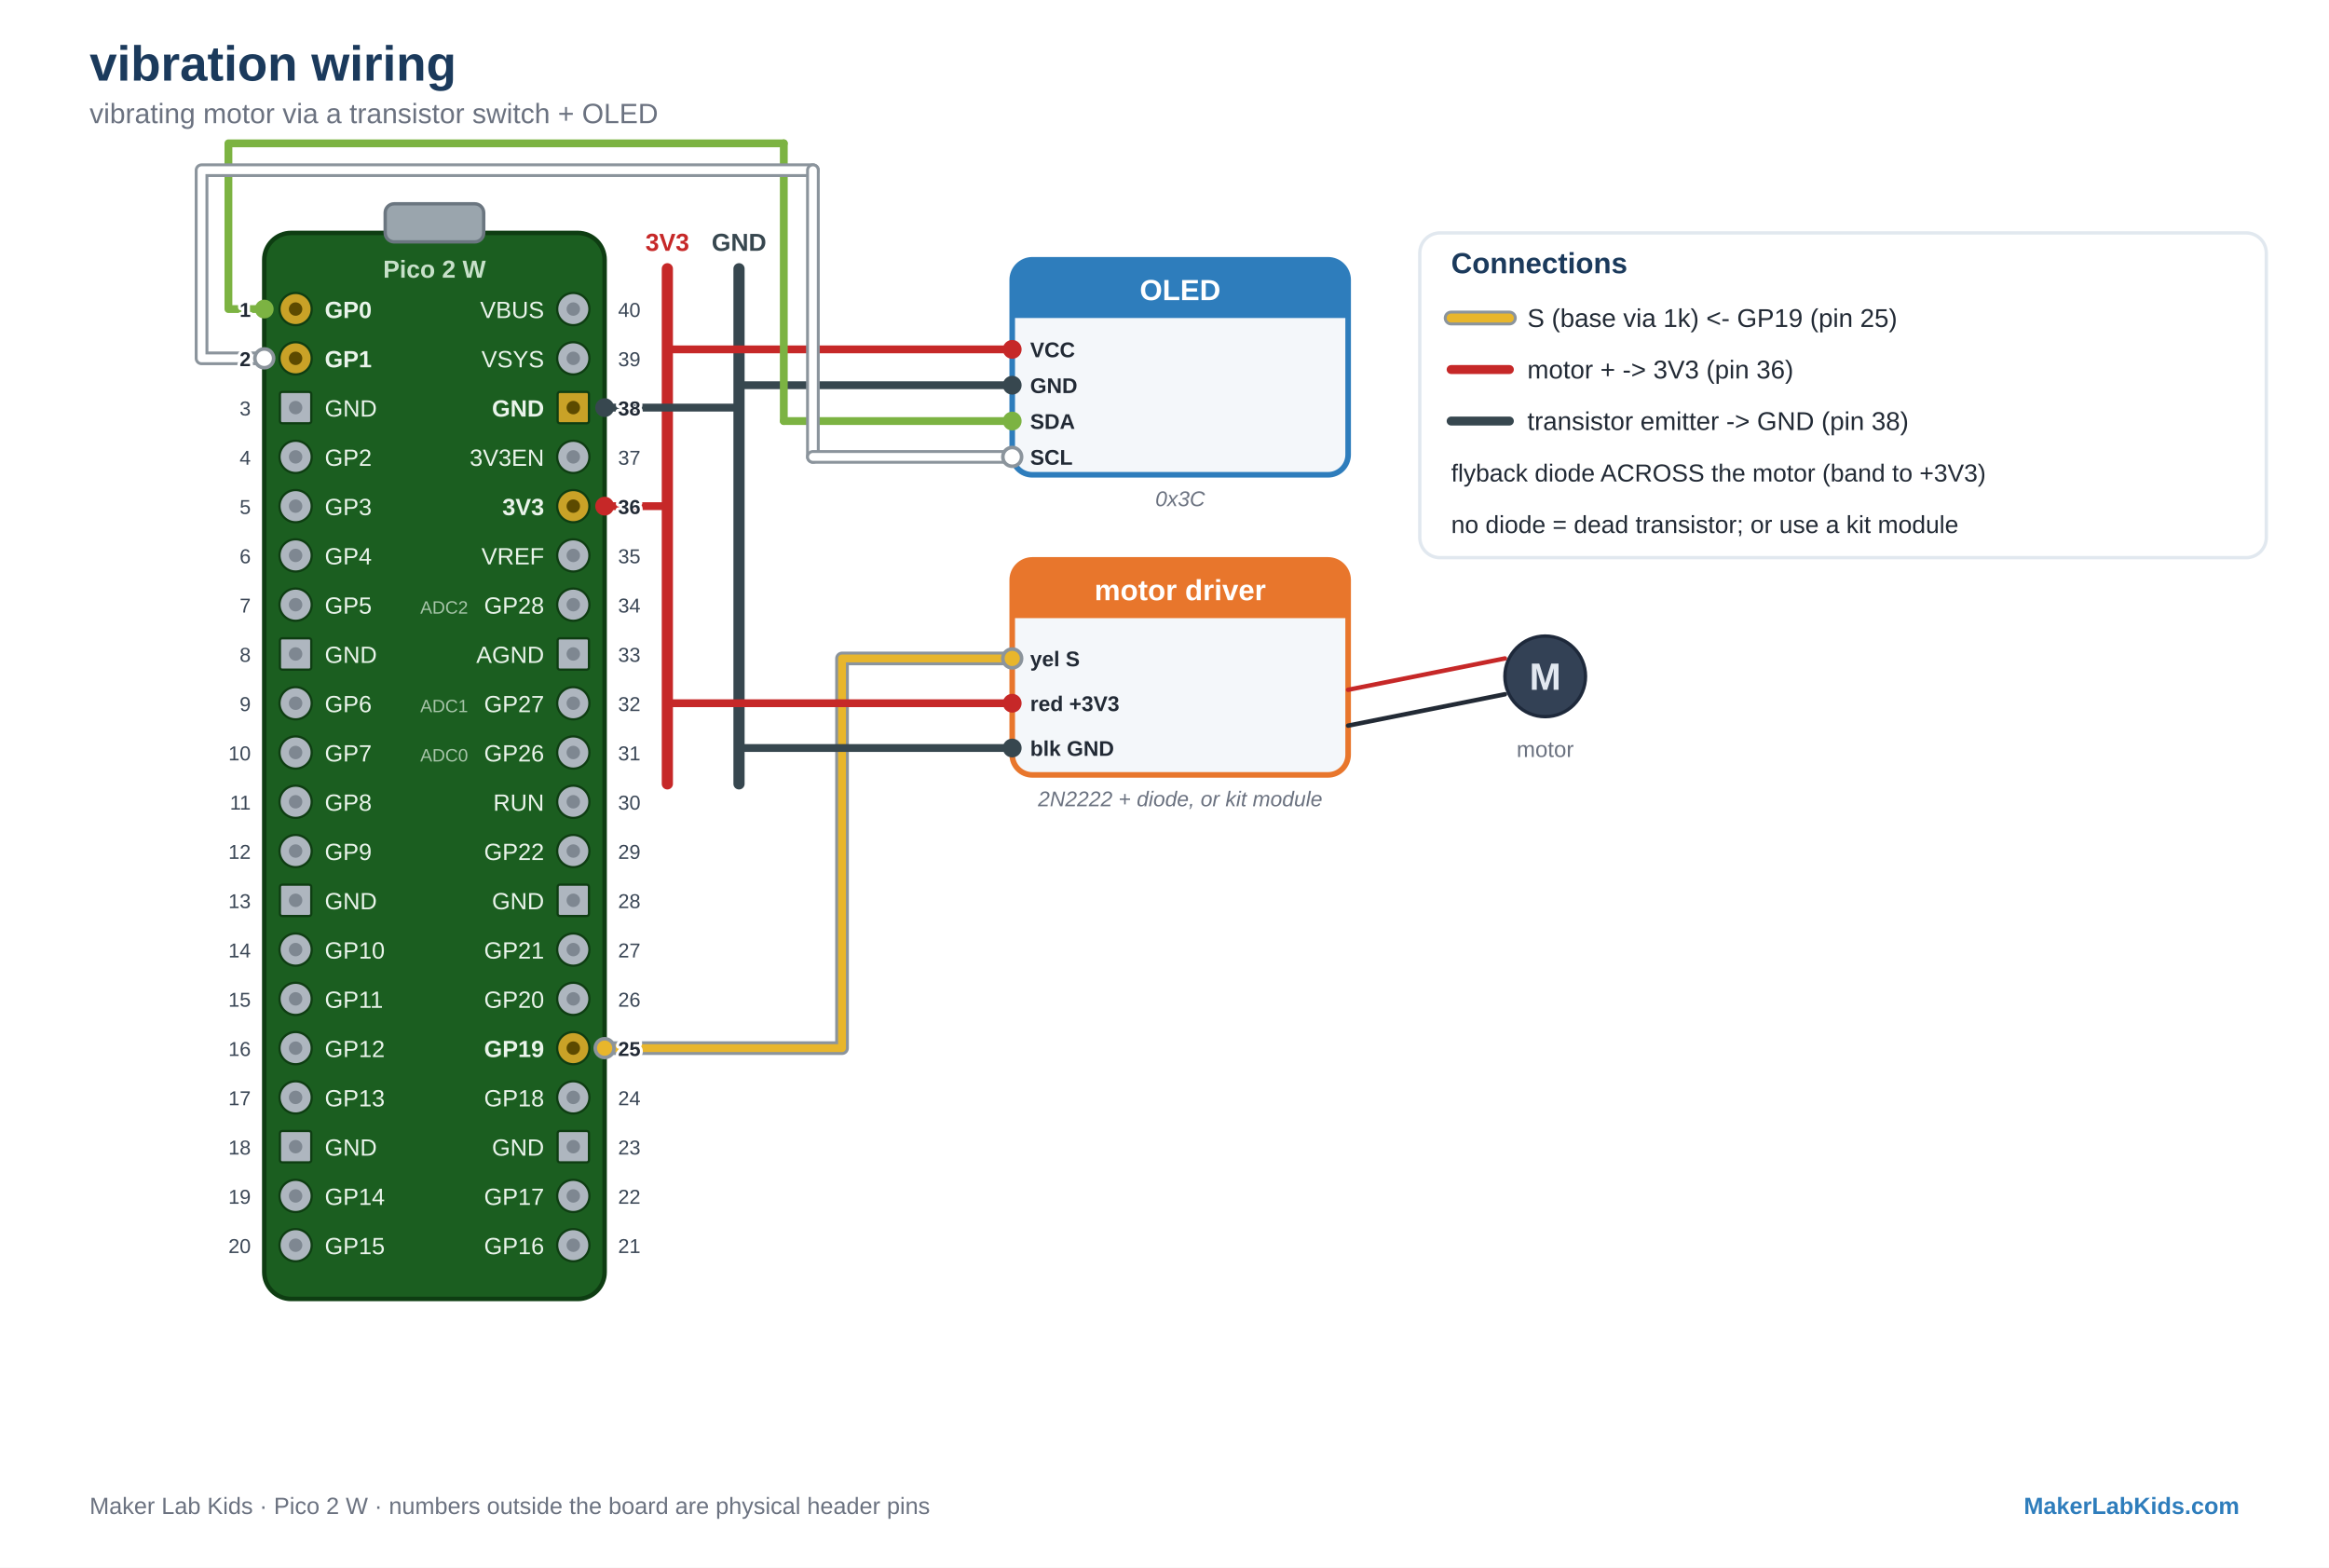
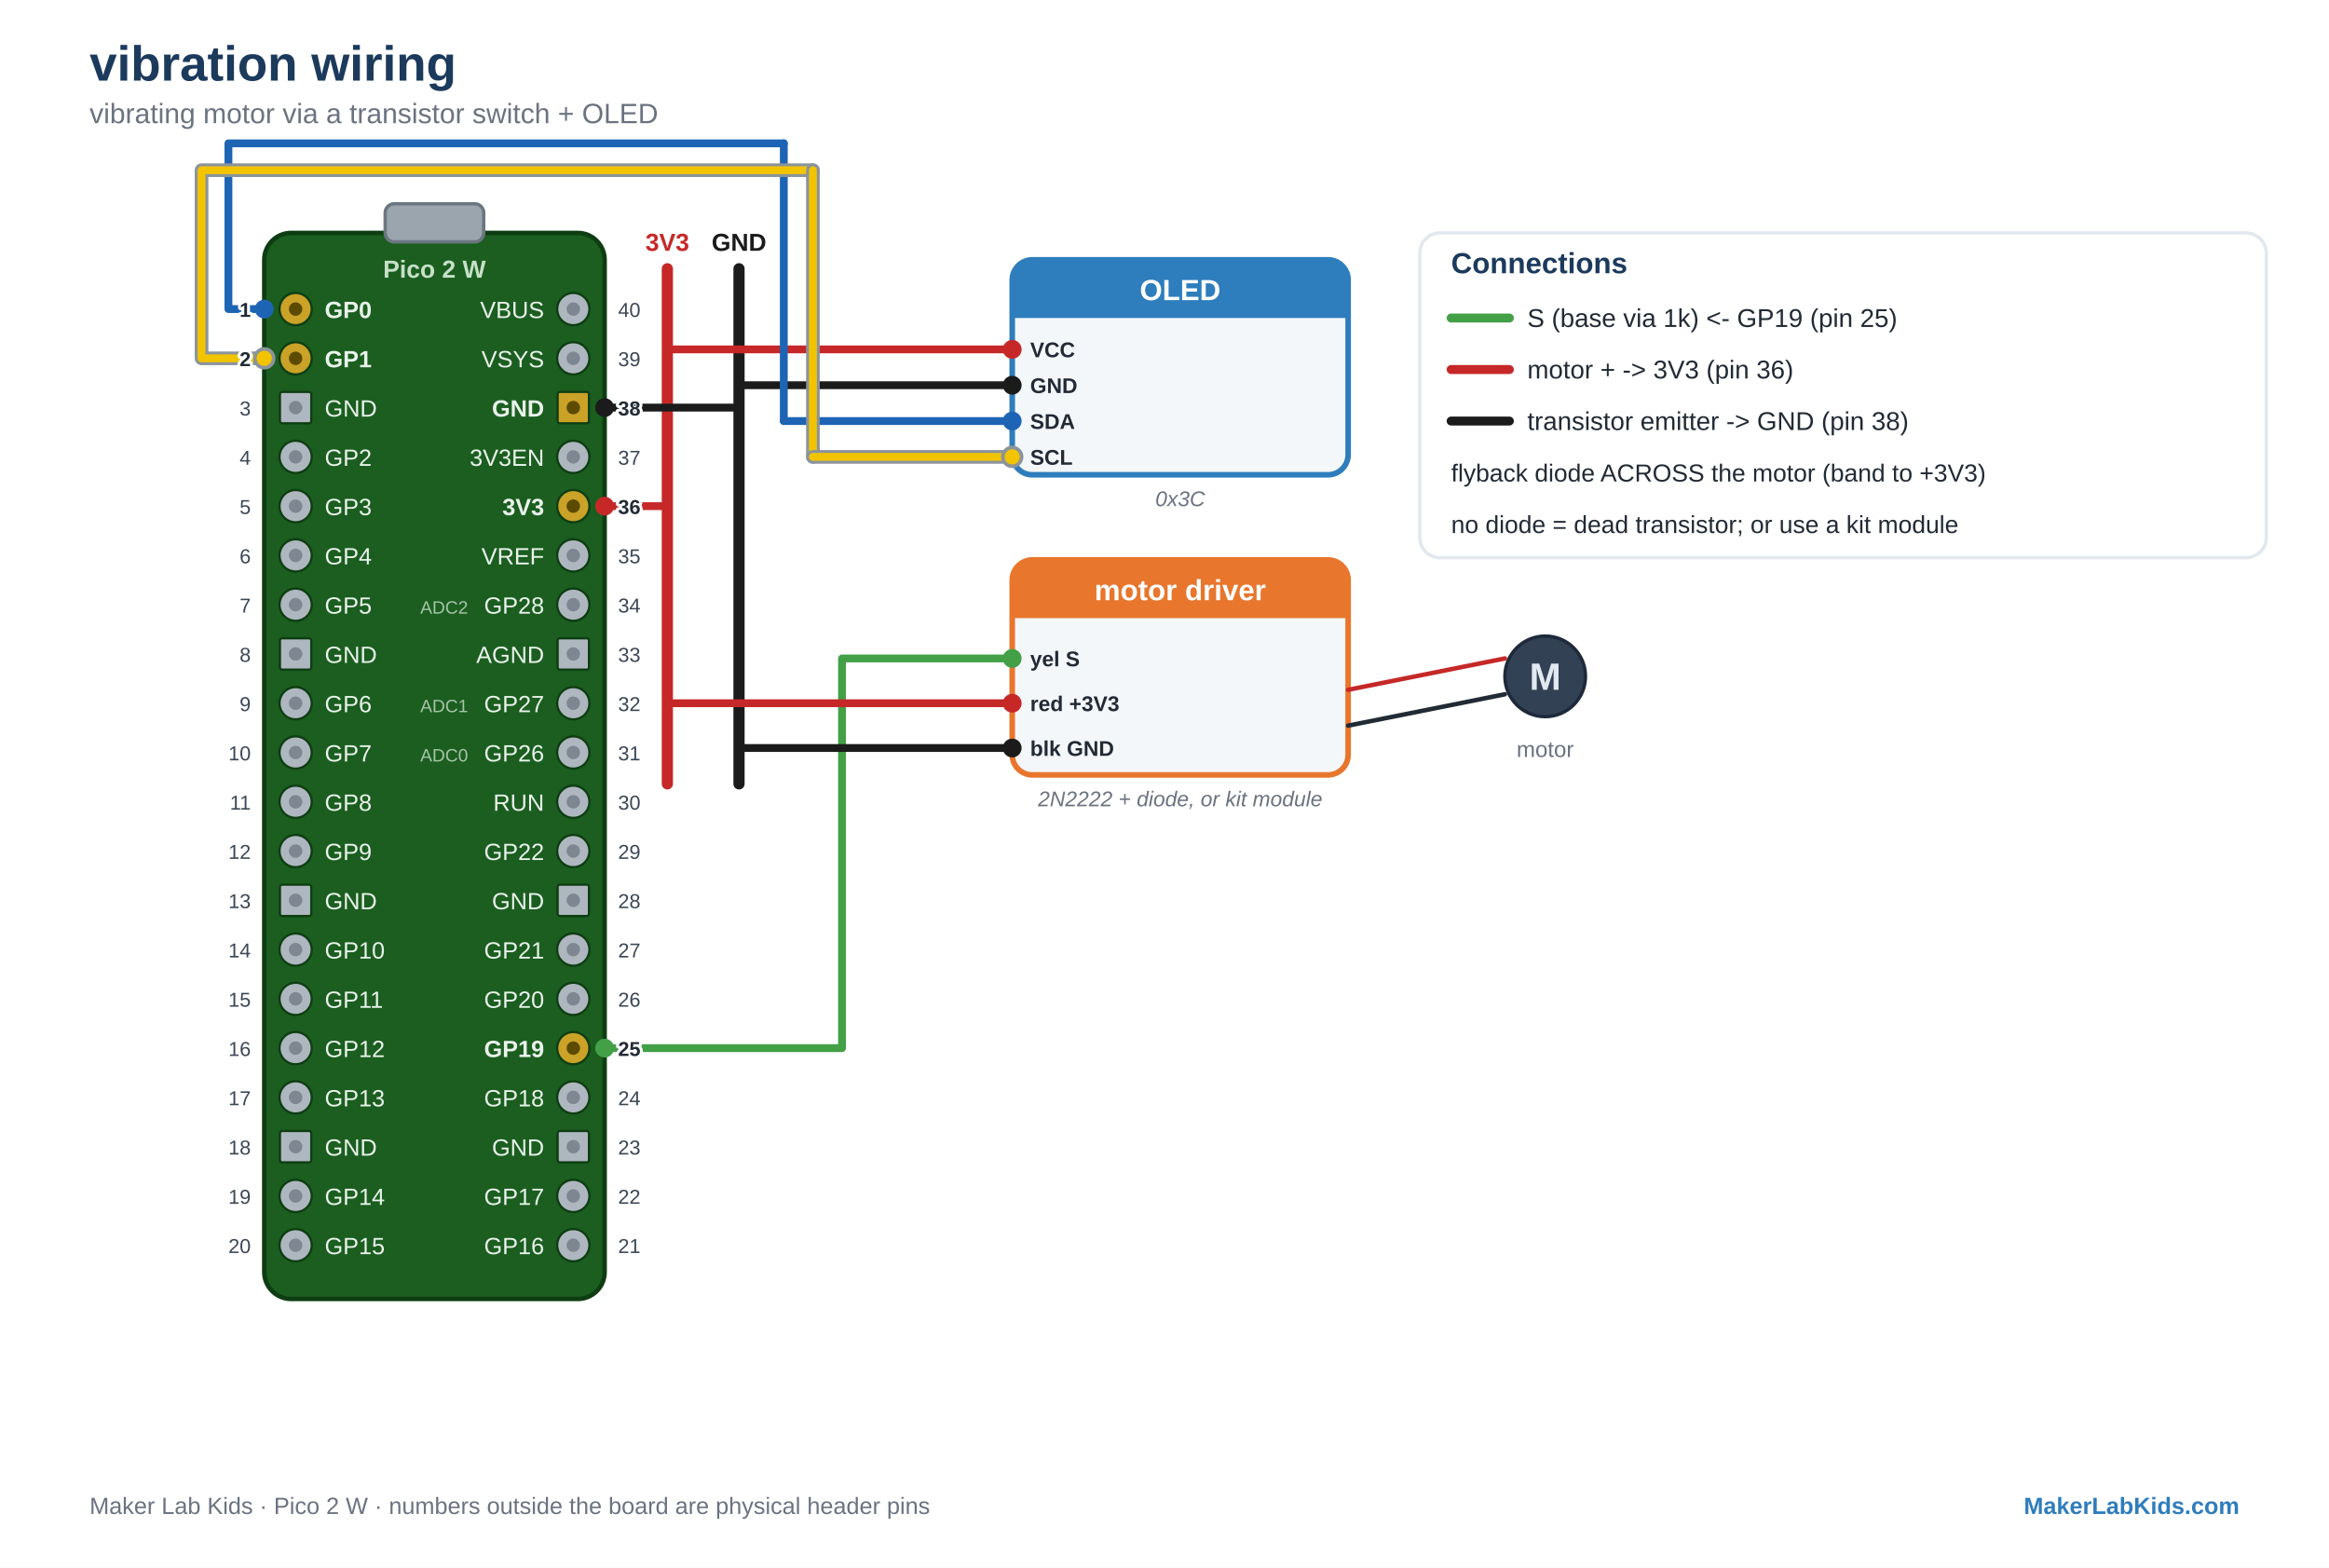
<svg xmlns="http://www.w3.org/2000/svg" viewBox="0 0 1040 700" font-family="Arial, Helvetica, sans-serif">
  <rect width="1040" height="700" fill="#FFFFFF" />
  <text x="40" y="36" font-family="Arial, Helvetica, sans-serif" font-size="22" fill="#1B3A5C" text-anchor="start" font-weight="bold">vibration wiring</text>
  <text x="40" y="55" font-family="Arial, Helvetica, sans-serif" font-size="12.5" fill="#6B7280" text-anchor="start">vibrating motor via a transistor switch + OLED</text>
  <rect x="118" y="104" width="152" height="476" rx="12" fill="#1B5E20" stroke="#0E3D12" stroke-width="2" />
  <rect x="172" y="91" width="44" height="17" rx="4" fill="#9AA5AD" stroke="#6B7680" stroke-width="1.5" />
  <text x="194" y="124" font-family="Arial, Helvetica, sans-serif" font-size="11" fill="#C7E0C9" text-anchor="middle" font-weight="bold">Pico 2 W</text>
  <circle cx="132" cy="138" r="7.2" fill="#C9A227" stroke="#0E3D12" stroke-width="1" />
  <circle cx="132" cy="138" r="3" fill="#5C4A00" />
  <text x="145" y="142" font-family="Arial, Helvetica, sans-serif" font-size="10.5" fill="#EAF4EB" text-anchor="start" font-weight="bold">GP0</text>
  <circle cx="132" cy="160" r="7.2" fill="#C9A227" stroke="#0E3D12" stroke-width="1" />
  <circle cx="132" cy="160" r="3" fill="#5C4A00" />
  <text x="145" y="164" font-family="Arial, Helvetica, sans-serif" font-size="10.5" fill="#EAF4EB" text-anchor="start" font-weight="bold">GP1</text>
  <rect x="125" y="175" width="14" height="14" rx="1" fill="#AEB6BF" stroke="#0E3D12" stroke-width="1" />
  <circle cx="132" cy="182" r="3" fill="#7E8791" />
  <text x="145" y="186" font-family="Arial, Helvetica, sans-serif" font-size="10.5" fill="#EAF4EB" text-anchor="start">GND</text>
  <circle cx="132" cy="204" r="7.2" fill="#AEB6BF" stroke="#0E3D12" stroke-width="1" />
  <circle cx="132" cy="204" r="3" fill="#7E8791" />
  <text x="145" y="208" font-family="Arial, Helvetica, sans-serif" font-size="10.5" fill="#EAF4EB" text-anchor="start">GP2</text>
  <circle cx="132" cy="226" r="7.2" fill="#AEB6BF" stroke="#0E3D12" stroke-width="1" />
  <circle cx="132" cy="226" r="3" fill="#7E8791" />
  <text x="145" y="230" font-family="Arial, Helvetica, sans-serif" font-size="10.5" fill="#EAF4EB" text-anchor="start">GP3</text>
  <circle cx="132" cy="248" r="7.2" fill="#AEB6BF" stroke="#0E3D12" stroke-width="1" />
  <circle cx="132" cy="248" r="3" fill="#7E8791" />
  <text x="145" y="252" font-family="Arial, Helvetica, sans-serif" font-size="10.5" fill="#EAF4EB" text-anchor="start">GP4</text>
  <circle cx="132" cy="270" r="7.2" fill="#AEB6BF" stroke="#0E3D12" stroke-width="1" />
  <circle cx="132" cy="270" r="3" fill="#7E8791" />
  <text x="145" y="274" font-family="Arial, Helvetica, sans-serif" font-size="10.5" fill="#EAF4EB" text-anchor="start">GP5</text>
  <rect x="125" y="285" width="14" height="14" rx="1" fill="#AEB6BF" stroke="#0E3D12" stroke-width="1" />
  <circle cx="132" cy="292" r="3" fill="#7E8791" />
  <text x="145" y="296" font-family="Arial, Helvetica, sans-serif" font-size="10.5" fill="#EAF4EB" text-anchor="start">GND</text>
  <circle cx="132" cy="314" r="7.2" fill="#AEB6BF" stroke="#0E3D12" stroke-width="1" />
  <circle cx="132" cy="314" r="3" fill="#7E8791" />
  <text x="145" y="318" font-family="Arial, Helvetica, sans-serif" font-size="10.5" fill="#EAF4EB" text-anchor="start">GP6</text>
  <circle cx="132" cy="336" r="7.2" fill="#AEB6BF" stroke="#0E3D12" stroke-width="1" />
  <circle cx="132" cy="336" r="3" fill="#7E8791" />
  <text x="145" y="340" font-family="Arial, Helvetica, sans-serif" font-size="10.5" fill="#EAF4EB" text-anchor="start">GP7</text>
  <circle cx="132" cy="358" r="7.2" fill="#AEB6BF" stroke="#0E3D12" stroke-width="1" />
  <circle cx="132" cy="358" r="3" fill="#7E8791" />
  <text x="145" y="362" font-family="Arial, Helvetica, sans-serif" font-size="10.5" fill="#EAF4EB" text-anchor="start">GP8</text>
  <circle cx="132" cy="380" r="7.2" fill="#AEB6BF" stroke="#0E3D12" stroke-width="1" />
  <circle cx="132" cy="380" r="3" fill="#7E8791" />
  <text x="145" y="384" font-family="Arial, Helvetica, sans-serif" font-size="10.5" fill="#EAF4EB" text-anchor="start">GP9</text>
  <rect x="125" y="395" width="14" height="14" rx="1" fill="#AEB6BF" stroke="#0E3D12" stroke-width="1" />
  <circle cx="132" cy="402" r="3" fill="#7E8791" />
  <text x="145" y="406" font-family="Arial, Helvetica, sans-serif" font-size="10.5" fill="#EAF4EB" text-anchor="start">GND</text>
  <circle cx="132" cy="424" r="7.2" fill="#AEB6BF" stroke="#0E3D12" stroke-width="1" />
  <circle cx="132" cy="424" r="3" fill="#7E8791" />
  <text x="145" y="428" font-family="Arial, Helvetica, sans-serif" font-size="10.5" fill="#EAF4EB" text-anchor="start">GP10</text>
  <circle cx="132" cy="446" r="7.2" fill="#AEB6BF" stroke="#0E3D12" stroke-width="1" />
  <circle cx="132" cy="446" r="3" fill="#7E8791" />
  <text x="145" y="450" font-family="Arial, Helvetica, sans-serif" font-size="10.5" fill="#EAF4EB" text-anchor="start">GP11</text>
  <circle cx="132" cy="468" r="7.2" fill="#AEB6BF" stroke="#0E3D12" stroke-width="1" />
  <circle cx="132" cy="468" r="3" fill="#7E8791" />
  <text x="145" y="472" font-family="Arial, Helvetica, sans-serif" font-size="10.5" fill="#EAF4EB" text-anchor="start">GP12</text>
  <circle cx="132" cy="490" r="7.2" fill="#AEB6BF" stroke="#0E3D12" stroke-width="1" />
  <circle cx="132" cy="490" r="3" fill="#7E8791" />
  <text x="145" y="494" font-family="Arial, Helvetica, sans-serif" font-size="10.5" fill="#EAF4EB" text-anchor="start">GP13</text>
  <rect x="125" y="505" width="14" height="14" rx="1" fill="#AEB6BF" stroke="#0E3D12" stroke-width="1" />
  <circle cx="132" cy="512" r="3" fill="#7E8791" />
  <text x="145" y="516" font-family="Arial, Helvetica, sans-serif" font-size="10.5" fill="#EAF4EB" text-anchor="start">GND</text>
  <circle cx="132" cy="534" r="7.2" fill="#AEB6BF" stroke="#0E3D12" stroke-width="1" />
  <circle cx="132" cy="534" r="3" fill="#7E8791" />
  <text x="145" y="538" font-family="Arial, Helvetica, sans-serif" font-size="10.5" fill="#EAF4EB" text-anchor="start">GP14</text>
  <circle cx="132" cy="556" r="7.2" fill="#AEB6BF" stroke="#0E3D12" stroke-width="1" />
  <circle cx="132" cy="556" r="3" fill="#7E8791" />
  <text x="145" y="560" font-family="Arial, Helvetica, sans-serif" font-size="10.5" fill="#EAF4EB" text-anchor="start">GP15</text>
  <circle cx="256" cy="556" r="7.2" fill="#AEB6BF" stroke="#0E3D12" stroke-width="1" />
  <circle cx="256" cy="556" r="3" fill="#7E8791" />
  <text x="243" y="560" font-family="Arial, Helvetica, sans-serif" font-size="10.5" fill="#EAF4EB" text-anchor="end">GP16</text>
  <circle cx="256" cy="534" r="7.2" fill="#AEB6BF" stroke="#0E3D12" stroke-width="1" />
  <circle cx="256" cy="534" r="3" fill="#7E8791" />
  <text x="243" y="538" font-family="Arial, Helvetica, sans-serif" font-size="10.5" fill="#EAF4EB" text-anchor="end">GP17</text>
  <rect x="249" y="505" width="14" height="14" rx="1" fill="#AEB6BF" stroke="#0E3D12" stroke-width="1" />
  <circle cx="256" cy="512" r="3" fill="#7E8791" />
  <text x="243" y="516" font-family="Arial, Helvetica, sans-serif" font-size="10.5" fill="#EAF4EB" text-anchor="end">GND</text>
  <circle cx="256" cy="490" r="7.2" fill="#AEB6BF" stroke="#0E3D12" stroke-width="1" />
  <circle cx="256" cy="490" r="3" fill="#7E8791" />
  <text x="243" y="494" font-family="Arial, Helvetica, sans-serif" font-size="10.5" fill="#EAF4EB" text-anchor="end">GP18</text>
  <circle cx="256" cy="468" r="7.2" fill="#C9A227" stroke="#0E3D12" stroke-width="1" />
  <circle cx="256" cy="468" r="3" fill="#5C4A00" />
  <text x="243" y="472" font-family="Arial, Helvetica, sans-serif" font-size="10.5" fill="#EAF4EB" text-anchor="end" font-weight="bold">GP19</text>
  <circle cx="256" cy="446" r="7.2" fill="#AEB6BF" stroke="#0E3D12" stroke-width="1" />
  <circle cx="256" cy="446" r="3" fill="#7E8791" />
  <text x="243" y="450" font-family="Arial, Helvetica, sans-serif" font-size="10.5" fill="#EAF4EB" text-anchor="end">GP20</text>
  <circle cx="256" cy="424" r="7.2" fill="#AEB6BF" stroke="#0E3D12" stroke-width="1" />
  <circle cx="256" cy="424" r="3" fill="#7E8791" />
  <text x="243" y="428" font-family="Arial, Helvetica, sans-serif" font-size="10.5" fill="#EAF4EB" text-anchor="end">GP21</text>
  <rect x="249" y="395" width="14" height="14" rx="1" fill="#AEB6BF" stroke="#0E3D12" stroke-width="1" />
  <circle cx="256" cy="402" r="3" fill="#7E8791" />
  <text x="243" y="406" font-family="Arial, Helvetica, sans-serif" font-size="10.5" fill="#EAF4EB" text-anchor="end">GND</text>
  <circle cx="256" cy="380" r="7.2" fill="#AEB6BF" stroke="#0E3D12" stroke-width="1" />
  <circle cx="256" cy="380" r="3" fill="#7E8791" />
  <text x="243" y="384" font-family="Arial, Helvetica, sans-serif" font-size="10.5" fill="#EAF4EB" text-anchor="end">GP22</text>
  <circle cx="256" cy="358" r="7.2" fill="#AEB6BF" stroke="#0E3D12" stroke-width="1" />
  <circle cx="256" cy="358" r="3" fill="#7E8791" />
  <text x="243" y="362" font-family="Arial, Helvetica, sans-serif" font-size="10.5" fill="#EAF4EB" text-anchor="end">RUN</text>
  <circle cx="256" cy="336" r="7.2" fill="#AEB6BF" stroke="#0E3D12" stroke-width="1" />
  <circle cx="256" cy="336" r="3" fill="#7E8791" />
  <text x="243" y="340" font-family="Arial, Helvetica, sans-serif" font-size="10.5" fill="#EAF4EB" text-anchor="end">GP26</text>
  <text x="209" y="340" font-family="Arial, Helvetica, sans-serif" font-size="8" fill="#A6C4A8" text-anchor="end">ADC0</text>
  <circle cx="256" cy="314" r="7.2" fill="#AEB6BF" stroke="#0E3D12" stroke-width="1" />
  <circle cx="256" cy="314" r="3" fill="#7E8791" />
  <text x="243" y="318" font-family="Arial, Helvetica, sans-serif" font-size="10.5" fill="#EAF4EB" text-anchor="end">GP27</text>
  <text x="209" y="318" font-family="Arial, Helvetica, sans-serif" font-size="8" fill="#A6C4A8" text-anchor="end">ADC1</text>
  <rect x="249" y="285" width="14" height="14" rx="1" fill="#AEB6BF" stroke="#0E3D12" stroke-width="1" />
  <circle cx="256" cy="292" r="3" fill="#7E8791" />
  <text x="243" y="296" font-family="Arial, Helvetica, sans-serif" font-size="10.5" fill="#EAF4EB" text-anchor="end">AGND</text>
  <circle cx="256" cy="270" r="7.2" fill="#AEB6BF" stroke="#0E3D12" stroke-width="1" />
  <circle cx="256" cy="270" r="3" fill="#7E8791" />
  <text x="243" y="274" font-family="Arial, Helvetica, sans-serif" font-size="10.5" fill="#EAF4EB" text-anchor="end">GP28</text>
  <text x="209" y="274" font-family="Arial, Helvetica, sans-serif" font-size="8" fill="#A6C4A8" text-anchor="end">ADC2</text>
  <circle cx="256" cy="248" r="7.2" fill="#AEB6BF" stroke="#0E3D12" stroke-width="1" />
  <circle cx="256" cy="248" r="3" fill="#7E8791" />
  <text x="243" y="252" font-family="Arial, Helvetica, sans-serif" font-size="10.5" fill="#EAF4EB" text-anchor="end">VREF</text>
  <circle cx="256" cy="226" r="7.2" fill="#C9A227" stroke="#0E3D12" stroke-width="1" />
  <circle cx="256" cy="226" r="3" fill="#5C4A00" />
  <text x="243" y="230" font-family="Arial, Helvetica, sans-serif" font-size="10.5" fill="#EAF4EB" text-anchor="end" font-weight="bold">3V3</text>
  <circle cx="256" cy="204" r="7.2" fill="#AEB6BF" stroke="#0E3D12" stroke-width="1" />
  <circle cx="256" cy="204" r="3" fill="#7E8791" />
  <text x="243" y="208" font-family="Arial, Helvetica, sans-serif" font-size="10.5" fill="#EAF4EB" text-anchor="end">3V3EN</text>
  <rect x="249" y="175" width="14" height="14" rx="1" fill="#C9A227" stroke="#0E3D12" stroke-width="1" />
  <circle cx="256" cy="182" r="3" fill="#5C4A00" />
  <text x="243" y="186" font-family="Arial, Helvetica, sans-serif" font-size="10.5" fill="#EAF4EB" text-anchor="end" font-weight="bold">GND</text>
  <circle cx="256" cy="160" r="7.2" fill="#AEB6BF" stroke="#0E3D12" stroke-width="1" />
  <circle cx="256" cy="160" r="3" fill="#7E8791" />
  <text x="243" y="164" font-family="Arial, Helvetica, sans-serif" font-size="10.5" fill="#EAF4EB" text-anchor="end">VSYS</text>
  <circle cx="256" cy="138" r="7.2" fill="#AEB6BF" stroke="#0E3D12" stroke-width="1" />
  <circle cx="256" cy="138" r="3" fill="#7E8791" />
  <text x="243" y="142" font-family="Arial, Helvetica, sans-serif" font-size="10.5" fill="#EAF4EB" text-anchor="end">VBUS</text>
  <path d="M298 120 L298 350" fill="none" stroke="#C62828" stroke-width="5" stroke-linejoin="round" stroke-linecap="round" />
-   <path d="M330 120 L330 350" fill="none" stroke="#37474F" stroke-width="5" stroke-linejoin="round" stroke-linecap="round" />
+   <path d="M330 120 L330 350" fill="none" stroke="#1B1B1B" stroke-width="5" stroke-linejoin="round" stroke-linecap="round" />
  <text x="298" y="112" font-family="Arial, Helvetica, sans-serif" font-size="11" fill="#C62828" text-anchor="middle" font-weight="bold">3V3</text>
-   <text x="330" y="112" font-family="Arial, Helvetica, sans-serif" font-size="11" fill="#37474F" text-anchor="middle" font-weight="bold">GND</text>
+   <text x="330" y="112" font-family="Arial, Helvetica, sans-serif" font-size="11" fill="#1B1B1B" text-anchor="middle" font-weight="bold">GND</text>
  <path d="M270 226 L298 226" fill="none" stroke="#C62828" stroke-width="3.5" stroke-linejoin="round" stroke-linecap="round" />
  <circle cx="270" cy="226" r="4.2" fill="#C62828" />
-   <path d="M270 182 L330 182" fill="none" stroke="#37474F" stroke-width="3.5" stroke-linejoin="round" stroke-linecap="round" />
-   <circle cx="270" cy="182" r="4.2" fill="#37474F" />
+   <path d="M270 182 L330 182" fill="none" stroke="#1B1B1B" stroke-width="3.5" stroke-linejoin="round" stroke-linecap="round" />
+   <circle cx="270" cy="182" r="4.2" fill="#1B1B1B" />
  <rect x="452" y="116" width="150" height="96" rx="9" fill="#F4F7FA" stroke="#2E7DBC" stroke-width="2.5" />
  <path d="M452 125 q0 -9 9 -9 h132 q9 0 9 9 v17 h-150 z" fill="#2E7DBC" />
  <text x="527" y="134" font-family="Arial, Helvetica, sans-serif" font-size="13" fill="#FFFFFF" text-anchor="middle" font-weight="bold">OLED</text>
  <text x="527" y="226" font-family="Arial, Helvetica, sans-serif" font-size="9.5" fill="#6B7280" text-anchor="middle" font-style="italic">0x3C</text>
  <text x="460" y="159.5" font-family="Arial, Helvetica, sans-serif" font-size="9.5" fill="#222A35" text-anchor="start" font-weight="bold">VCC</text>
  <text x="460" y="175.5" font-family="Arial, Helvetica, sans-serif" font-size="9.5" fill="#222A35" text-anchor="start" font-weight="bold">GND</text>
  <text x="460" y="191.5" font-family="Arial, Helvetica, sans-serif" font-size="9.5" fill="#222A35" text-anchor="start" font-weight="bold">SDA</text>
  <text x="460" y="207.5" font-family="Arial, Helvetica, sans-serif" font-size="9.5" fill="#222A35" text-anchor="start" font-weight="bold">SCL</text>
  <rect x="452" y="250" width="150" height="96" rx="9" fill="#F4F7FA" stroke="#E8762C" stroke-width="2.5" />
  <path d="M452 259 q0 -9 9 -9 h132 q9 0 9 9 v17 h-150 z" fill="#E8762C" />
  <text x="527" y="268" font-family="Arial, Helvetica, sans-serif" font-size="13" fill="#FFFFFF" text-anchor="middle" font-weight="bold">motor driver</text>
  <text x="527" y="360" font-family="Arial, Helvetica, sans-serif" font-size="9.5" fill="#6B7280" text-anchor="middle" font-style="italic">2N2222 + diode, or kit module</text>
  <text x="460" y="297.5" font-family="Arial, Helvetica, sans-serif" font-size="9.5" fill="#222A35" text-anchor="start" font-weight="bold">yel S</text>
  <text x="460" y="317.5" font-family="Arial, Helvetica, sans-serif" font-size="9.5" fill="#222A35" text-anchor="start" font-weight="bold">red +3V3</text>
  <text x="460" y="337.5" font-family="Arial, Helvetica, sans-serif" font-size="9.5" fill="#222A35" text-anchor="start" font-weight="bold">blk GND</text>
  <path d="M298 156 L452 156" fill="none" stroke="#C62828" stroke-width="3.5" stroke-linejoin="round" stroke-linecap="round" />
  <circle cx="452" cy="156" r="4.2" fill="#C62828" />
-   <path d="M330 172 L452 172" fill="none" stroke="#37474F" stroke-width="3.5" stroke-linejoin="round" stroke-linecap="round" />
-   <circle cx="452" cy="172" r="4.2" fill="#37474F" />
-   <path d="M118 138 L102 138 L102 64 L350 64" fill="none" stroke="#7CB342" stroke-width="3.5" stroke-linejoin="round" stroke-linecap="round" />
-   <circle cx="118" cy="138" r="4.2" fill="#7CB342" />
-   <path d="M350 64 L350 188" fill="none" stroke="#7CB342" stroke-width="3.5" stroke-linejoin="round" stroke-linecap="round" />
-   <path d="M350 188 L452 188" fill="none" stroke="#7CB342" stroke-width="3.5" stroke-linejoin="round" stroke-linecap="round" />
-   <circle cx="452" cy="188" r="4.2" fill="#7CB342" />
+   <path d="M330 172 L452 172" fill="none" stroke="#1B1B1B" stroke-width="3.5" stroke-linejoin="round" stroke-linecap="round" />
+   <circle cx="452" cy="172" r="4.2" fill="#1B1B1B" />
+   <path d="M118 138 L102 138 L102 64 L350 64" fill="none" stroke="#1E64B4" stroke-width="3.5" stroke-linejoin="round" stroke-linecap="round" />
+   <circle cx="118" cy="138" r="4.2" fill="#1E64B4" />
+   <path d="M350 64 L350 188" fill="none" stroke="#1E64B4" stroke-width="3.5" stroke-linejoin="round" stroke-linecap="round" />
+   <path d="M350 188 L452 188" fill="none" stroke="#1E64B4" stroke-width="3.5" stroke-linejoin="round" stroke-linecap="round" />
+   <circle cx="452" cy="188" r="4.2" fill="#1E64B4" />
  <path d="M118 160 L90 160 L90 76 L363 76" fill="none" stroke="#8B949C" stroke-width="6.1" stroke-linejoin="round" stroke-linecap="round" />
-   <path d="M118 160 L90 160 L90 76 L363 76" fill="none" stroke="#FFFFFF" stroke-width="3.5" stroke-linejoin="round" stroke-linecap="round" />
-   <circle cx="118" cy="160" r="4.2" fill="#FFFFFF" stroke="#8B949C" stroke-width="1.6" />
+   <path d="M118 160 L90 160 L90 76 L363 76" fill="none" stroke="#F2C400" stroke-width="3.5" stroke-linejoin="round" stroke-linecap="round" />
+   <circle cx="118" cy="160" r="4.2" fill="#F2C400" stroke="#8B949C" stroke-width="1.6" />
  <path d="M363 76 L363 204" fill="none" stroke="#8B949C" stroke-width="6.1" stroke-linejoin="round" stroke-linecap="round" />
-   <path d="M363 76 L363 204" fill="none" stroke="#FFFFFF" stroke-width="3.5" stroke-linejoin="round" stroke-linecap="round" />
+   <path d="M363 76 L363 204" fill="none" stroke="#F2C400" stroke-width="3.5" stroke-linejoin="round" stroke-linecap="round" />
  <path d="M363 204 L452 204" fill="none" stroke="#8B949C" stroke-width="6.1" stroke-linejoin="round" stroke-linecap="round" />
-   <path d="M363 204 L452 204" fill="none" stroke="#FFFFFF" stroke-width="3.5" stroke-linejoin="round" stroke-linecap="round" />
-   <circle cx="452" cy="204" r="4.2" fill="#FFFFFF" stroke="#8B949C" stroke-width="1.6" />
-   <path d="M270 468 L376 468 L376 294 L452 294" fill="none" stroke="#8B949C" stroke-width="6.1" stroke-linejoin="round" stroke-linecap="round" />
-   <path d="M270 468 L376 468 L376 294 L452 294" fill="none" stroke="#E8B62C" stroke-width="3.5" stroke-linejoin="round" stroke-linecap="round" />
-   <circle cx="270" cy="468" r="4.2" fill="#E8B62C" stroke="#8B949C" stroke-width="1.6" />
-   <circle cx="452" cy="294" r="4.2" fill="#E8B62C" stroke="#8B949C" stroke-width="1.6" />
+   <path d="M363 204 L452 204" fill="none" stroke="#F2C400" stroke-width="3.5" stroke-linejoin="round" stroke-linecap="round" />
+   <circle cx="452" cy="204" r="4.2" fill="#F2C400" stroke="#8B949C" stroke-width="1.6" />
+   <path d="M270 468 L376 468 L376 294 L452 294" fill="none" stroke="#43A047" stroke-width="3.5" stroke-linejoin="round" stroke-linecap="round" />
+   <circle cx="270" cy="468" r="4.2" fill="#43A047" />
+   <circle cx="452" cy="294" r="4.2" fill="#43A047" />
  <path d="M298 314 L452 314" fill="none" stroke="#C62828" stroke-width="3.5" stroke-linejoin="round" stroke-linecap="round" />
  <circle cx="452" cy="314" r="4.2" fill="#C62828" />
-   <path d="M330 334 L452 334" fill="none" stroke="#37474F" stroke-width="3.5" stroke-linejoin="round" stroke-linecap="round" />
-   <circle cx="452" cy="334" r="4.2" fill="#37474F" />
+   <path d="M330 334 L452 334" fill="none" stroke="#1B1B1B" stroke-width="3.5" stroke-linejoin="round" stroke-linecap="round" />
+   <circle cx="452" cy="334" r="4.2" fill="#1B1B1B" />
  <circle cx="690" cy="302" r="18" fill="#334155" stroke="#1e293b" stroke-width="1.5" />
  <text x="690" y="308" font-family="Arial, Helvetica, sans-serif" font-size="17" fill="#e2e8f0" text-anchor="middle" font-weight="bold">M</text>
  <text x="690" y="338" font-family="Arial, Helvetica, sans-serif" font-size="10" fill="#6B7280" text-anchor="middle">motor</text>
  <path d="M602 308 L672 294" fill="none" stroke="#C62828" stroke-width="2" stroke-linejoin="round" stroke-linecap="round" />
  <path d="M602 324 L672 310" fill="none" stroke="#222A35" stroke-width="2" stroke-linejoin="round" stroke-linecap="round" />
  <text x="112" y="141.5" font-family="Arial, Helvetica, sans-serif" font-size="9" fill="#222A35" text-anchor="end" font-weight="bold" stroke="#FFFFFF" stroke-width="2.6" paint-order="stroke" stroke-linejoin="round">1</text>
  <text x="112" y="163.5" font-family="Arial, Helvetica, sans-serif" font-size="9" fill="#222A35" text-anchor="end" font-weight="bold" stroke="#FFFFFF" stroke-width="2.6" paint-order="stroke" stroke-linejoin="round">2</text>
  <text x="112" y="185.5" font-family="Arial, Helvetica, sans-serif" font-size="9" fill="#3B4756" text-anchor="end" stroke="#FFFFFF" stroke-width="2.6" paint-order="stroke" stroke-linejoin="round">3</text>
  <text x="112" y="207.5" font-family="Arial, Helvetica, sans-serif" font-size="9" fill="#3B4756" text-anchor="end" stroke="#FFFFFF" stroke-width="2.6" paint-order="stroke" stroke-linejoin="round">4</text>
  <text x="112" y="229.5" font-family="Arial, Helvetica, sans-serif" font-size="9" fill="#3B4756" text-anchor="end" stroke="#FFFFFF" stroke-width="2.6" paint-order="stroke" stroke-linejoin="round">5</text>
  <text x="112" y="251.5" font-family="Arial, Helvetica, sans-serif" font-size="9" fill="#3B4756" text-anchor="end" stroke="#FFFFFF" stroke-width="2.6" paint-order="stroke" stroke-linejoin="round">6</text>
  <text x="112" y="273.5" font-family="Arial, Helvetica, sans-serif" font-size="9" fill="#3B4756" text-anchor="end" stroke="#FFFFFF" stroke-width="2.6" paint-order="stroke" stroke-linejoin="round">7</text>
  <text x="112" y="295.5" font-family="Arial, Helvetica, sans-serif" font-size="9" fill="#3B4756" text-anchor="end" stroke="#FFFFFF" stroke-width="2.6" paint-order="stroke" stroke-linejoin="round">8</text>
  <text x="112" y="317.5" font-family="Arial, Helvetica, sans-serif" font-size="9" fill="#3B4756" text-anchor="end" stroke="#FFFFFF" stroke-width="2.6" paint-order="stroke" stroke-linejoin="round">9</text>
  <text x="112" y="339.5" font-family="Arial, Helvetica, sans-serif" font-size="9" fill="#3B4756" text-anchor="end" stroke="#FFFFFF" stroke-width="2.6" paint-order="stroke" stroke-linejoin="round">10</text>
  <text x="112" y="361.5" font-family="Arial, Helvetica, sans-serif" font-size="9" fill="#3B4756" text-anchor="end" stroke="#FFFFFF" stroke-width="2.6" paint-order="stroke" stroke-linejoin="round">11</text>
  <text x="112" y="383.5" font-family="Arial, Helvetica, sans-serif" font-size="9" fill="#3B4756" text-anchor="end" stroke="#FFFFFF" stroke-width="2.6" paint-order="stroke" stroke-linejoin="round">12</text>
  <text x="112" y="405.5" font-family="Arial, Helvetica, sans-serif" font-size="9" fill="#3B4756" text-anchor="end" stroke="#FFFFFF" stroke-width="2.6" paint-order="stroke" stroke-linejoin="round">13</text>
  <text x="112" y="427.5" font-family="Arial, Helvetica, sans-serif" font-size="9" fill="#3B4756" text-anchor="end" stroke="#FFFFFF" stroke-width="2.6" paint-order="stroke" stroke-linejoin="round">14</text>
  <text x="112" y="449.5" font-family="Arial, Helvetica, sans-serif" font-size="9" fill="#3B4756" text-anchor="end" stroke="#FFFFFF" stroke-width="2.6" paint-order="stroke" stroke-linejoin="round">15</text>
  <text x="112" y="471.5" font-family="Arial, Helvetica, sans-serif" font-size="9" fill="#3B4756" text-anchor="end" stroke="#FFFFFF" stroke-width="2.6" paint-order="stroke" stroke-linejoin="round">16</text>
  <text x="112" y="493.5" font-family="Arial, Helvetica, sans-serif" font-size="9" fill="#3B4756" text-anchor="end" stroke="#FFFFFF" stroke-width="2.6" paint-order="stroke" stroke-linejoin="round">17</text>
  <text x="112" y="515.5" font-family="Arial, Helvetica, sans-serif" font-size="9" fill="#3B4756" text-anchor="end" stroke="#FFFFFF" stroke-width="2.6" paint-order="stroke" stroke-linejoin="round">18</text>
  <text x="112" y="537.5" font-family="Arial, Helvetica, sans-serif" font-size="9" fill="#3B4756" text-anchor="end" stroke="#FFFFFF" stroke-width="2.6" paint-order="stroke" stroke-linejoin="round">19</text>
  <text x="112" y="559.5" font-family="Arial, Helvetica, sans-serif" font-size="9" fill="#3B4756" text-anchor="end" stroke="#FFFFFF" stroke-width="2.6" paint-order="stroke" stroke-linejoin="round">20</text>
  <text x="276" y="559.5" font-family="Arial, Helvetica, sans-serif" font-size="9" fill="#3B4756" text-anchor="start" stroke="#FFFFFF" stroke-width="2.6" paint-order="stroke" stroke-linejoin="round">21</text>
  <text x="276" y="537.5" font-family="Arial, Helvetica, sans-serif" font-size="9" fill="#3B4756" text-anchor="start" stroke="#FFFFFF" stroke-width="2.6" paint-order="stroke" stroke-linejoin="round">22</text>
  <text x="276" y="515.5" font-family="Arial, Helvetica, sans-serif" font-size="9" fill="#3B4756" text-anchor="start" stroke="#FFFFFF" stroke-width="2.6" paint-order="stroke" stroke-linejoin="round">23</text>
  <text x="276" y="493.5" font-family="Arial, Helvetica, sans-serif" font-size="9" fill="#3B4756" text-anchor="start" stroke="#FFFFFF" stroke-width="2.6" paint-order="stroke" stroke-linejoin="round">24</text>
  <text x="276" y="471.5" font-family="Arial, Helvetica, sans-serif" font-size="9" fill="#222A35" text-anchor="start" font-weight="bold" stroke="#FFFFFF" stroke-width="2.6" paint-order="stroke" stroke-linejoin="round">25</text>
  <text x="276" y="449.5" font-family="Arial, Helvetica, sans-serif" font-size="9" fill="#3B4756" text-anchor="start" stroke="#FFFFFF" stroke-width="2.6" paint-order="stroke" stroke-linejoin="round">26</text>
  <text x="276" y="427.5" font-family="Arial, Helvetica, sans-serif" font-size="9" fill="#3B4756" text-anchor="start" stroke="#FFFFFF" stroke-width="2.6" paint-order="stroke" stroke-linejoin="round">27</text>
  <text x="276" y="405.5" font-family="Arial, Helvetica, sans-serif" font-size="9" fill="#3B4756" text-anchor="start" stroke="#FFFFFF" stroke-width="2.6" paint-order="stroke" stroke-linejoin="round">28</text>
  <text x="276" y="383.5" font-family="Arial, Helvetica, sans-serif" font-size="9" fill="#3B4756" text-anchor="start" stroke="#FFFFFF" stroke-width="2.6" paint-order="stroke" stroke-linejoin="round">29</text>
  <text x="276" y="361.5" font-family="Arial, Helvetica, sans-serif" font-size="9" fill="#3B4756" text-anchor="start" stroke="#FFFFFF" stroke-width="2.6" paint-order="stroke" stroke-linejoin="round">30</text>
  <text x="276" y="339.5" font-family="Arial, Helvetica, sans-serif" font-size="9" fill="#3B4756" text-anchor="start" stroke="#FFFFFF" stroke-width="2.6" paint-order="stroke" stroke-linejoin="round">31</text>
  <text x="276" y="317.5" font-family="Arial, Helvetica, sans-serif" font-size="9" fill="#3B4756" text-anchor="start" stroke="#FFFFFF" stroke-width="2.6" paint-order="stroke" stroke-linejoin="round">32</text>
  <text x="276" y="295.5" font-family="Arial, Helvetica, sans-serif" font-size="9" fill="#3B4756" text-anchor="start" stroke="#FFFFFF" stroke-width="2.6" paint-order="stroke" stroke-linejoin="round">33</text>
  <text x="276" y="273.5" font-family="Arial, Helvetica, sans-serif" font-size="9" fill="#3B4756" text-anchor="start" stroke="#FFFFFF" stroke-width="2.6" paint-order="stroke" stroke-linejoin="round">34</text>
  <text x="276" y="251.5" font-family="Arial, Helvetica, sans-serif" font-size="9" fill="#3B4756" text-anchor="start" stroke="#FFFFFF" stroke-width="2.6" paint-order="stroke" stroke-linejoin="round">35</text>
  <text x="276" y="229.5" font-family="Arial, Helvetica, sans-serif" font-size="9" fill="#222A35" text-anchor="start" font-weight="bold" stroke="#FFFFFF" stroke-width="2.6" paint-order="stroke" stroke-linejoin="round">36</text>
  <text x="276" y="207.5" font-family="Arial, Helvetica, sans-serif" font-size="9" fill="#3B4756" text-anchor="start" stroke="#FFFFFF" stroke-width="2.6" paint-order="stroke" stroke-linejoin="round">37</text>
  <text x="276" y="185.5" font-family="Arial, Helvetica, sans-serif" font-size="9" fill="#222A35" text-anchor="start" font-weight="bold" stroke="#FFFFFF" stroke-width="2.6" paint-order="stroke" stroke-linejoin="round">38</text>
  <text x="276" y="163.5" font-family="Arial, Helvetica, sans-serif" font-size="9" fill="#3B4756" text-anchor="start" stroke="#FFFFFF" stroke-width="2.6" paint-order="stroke" stroke-linejoin="round">39</text>
  <text x="276" y="141.5" font-family="Arial, Helvetica, sans-serif" font-size="9" fill="#3B4756" text-anchor="start" stroke="#FFFFFF" stroke-width="2.6" paint-order="stroke" stroke-linejoin="round">40</text>
  <rect x="634" y="104" width="378" height="145" rx="9" fill="#FFFFFF" stroke="#E1E8EF" stroke-width="1.5" />
  <text x="648" y="122" font-family="Arial, Helvetica, sans-serif" font-size="13" fill="#1B3A5C" text-anchor="start" font-weight="bold">Connections</text>
-   <line x1="648" y1="142" x2="674" y2="142" stroke="#8B949C" stroke-width="6.6" stroke-linecap="round" />
-   <line x1="648" y1="142" x2="674" y2="142" stroke="#E8B62C" stroke-width="4" stroke-linecap="round" />
+   <line x1="648" y1="142" x2="674" y2="142" stroke="#43A047" stroke-width="4" stroke-linecap="round" />
  <text x="682" y="146" font-family="Arial, Helvetica, sans-serif" font-size="11.5" fill="#222A35" text-anchor="start">S (base via 1k) &lt;- GP19 (pin 25)</text>
  <line x1="648" y1="165" x2="674" y2="165" stroke="#C62828" stroke-width="4" stroke-linecap="round" />
  <text x="682" y="169" font-family="Arial, Helvetica, sans-serif" font-size="11.5" fill="#222A35" text-anchor="start">motor + -&gt; 3V3 (pin 36)</text>
-   <line x1="648" y1="188" x2="674" y2="188" stroke="#37474F" stroke-width="4" stroke-linecap="round" />
+   <line x1="648" y1="188" x2="674" y2="188" stroke="#1B1B1B" stroke-width="4" stroke-linecap="round" />
  <text x="682" y="192" font-family="Arial, Helvetica, sans-serif" font-size="11.5" fill="#222A35" text-anchor="start">transistor emitter -&gt; GND (pin 38)</text>
  <text x="648" y="215" font-family="Arial, Helvetica, sans-serif" font-size="11" fill="#222A35" text-anchor="start">flyback diode ACROSS the motor (band to +3V3)</text>
  <text x="648" y="238" font-family="Arial, Helvetica, sans-serif" font-size="11" fill="#222A35" text-anchor="start">no diode = dead transistor; or use a kit module</text>
  <text x="40" y="676" font-family="Arial, Helvetica, sans-serif" font-size="10.5" fill="#6B7280" text-anchor="start">Maker Lab Kids  ·  Pico 2 W  ·  numbers outside the board are physical header pins</text>
  <text x="1000" y="676" font-family="Arial, Helvetica, sans-serif" font-size="10.5" fill="#2E7DBC" text-anchor="end" font-weight="bold">MakerLabKids.com</text>
</svg>
